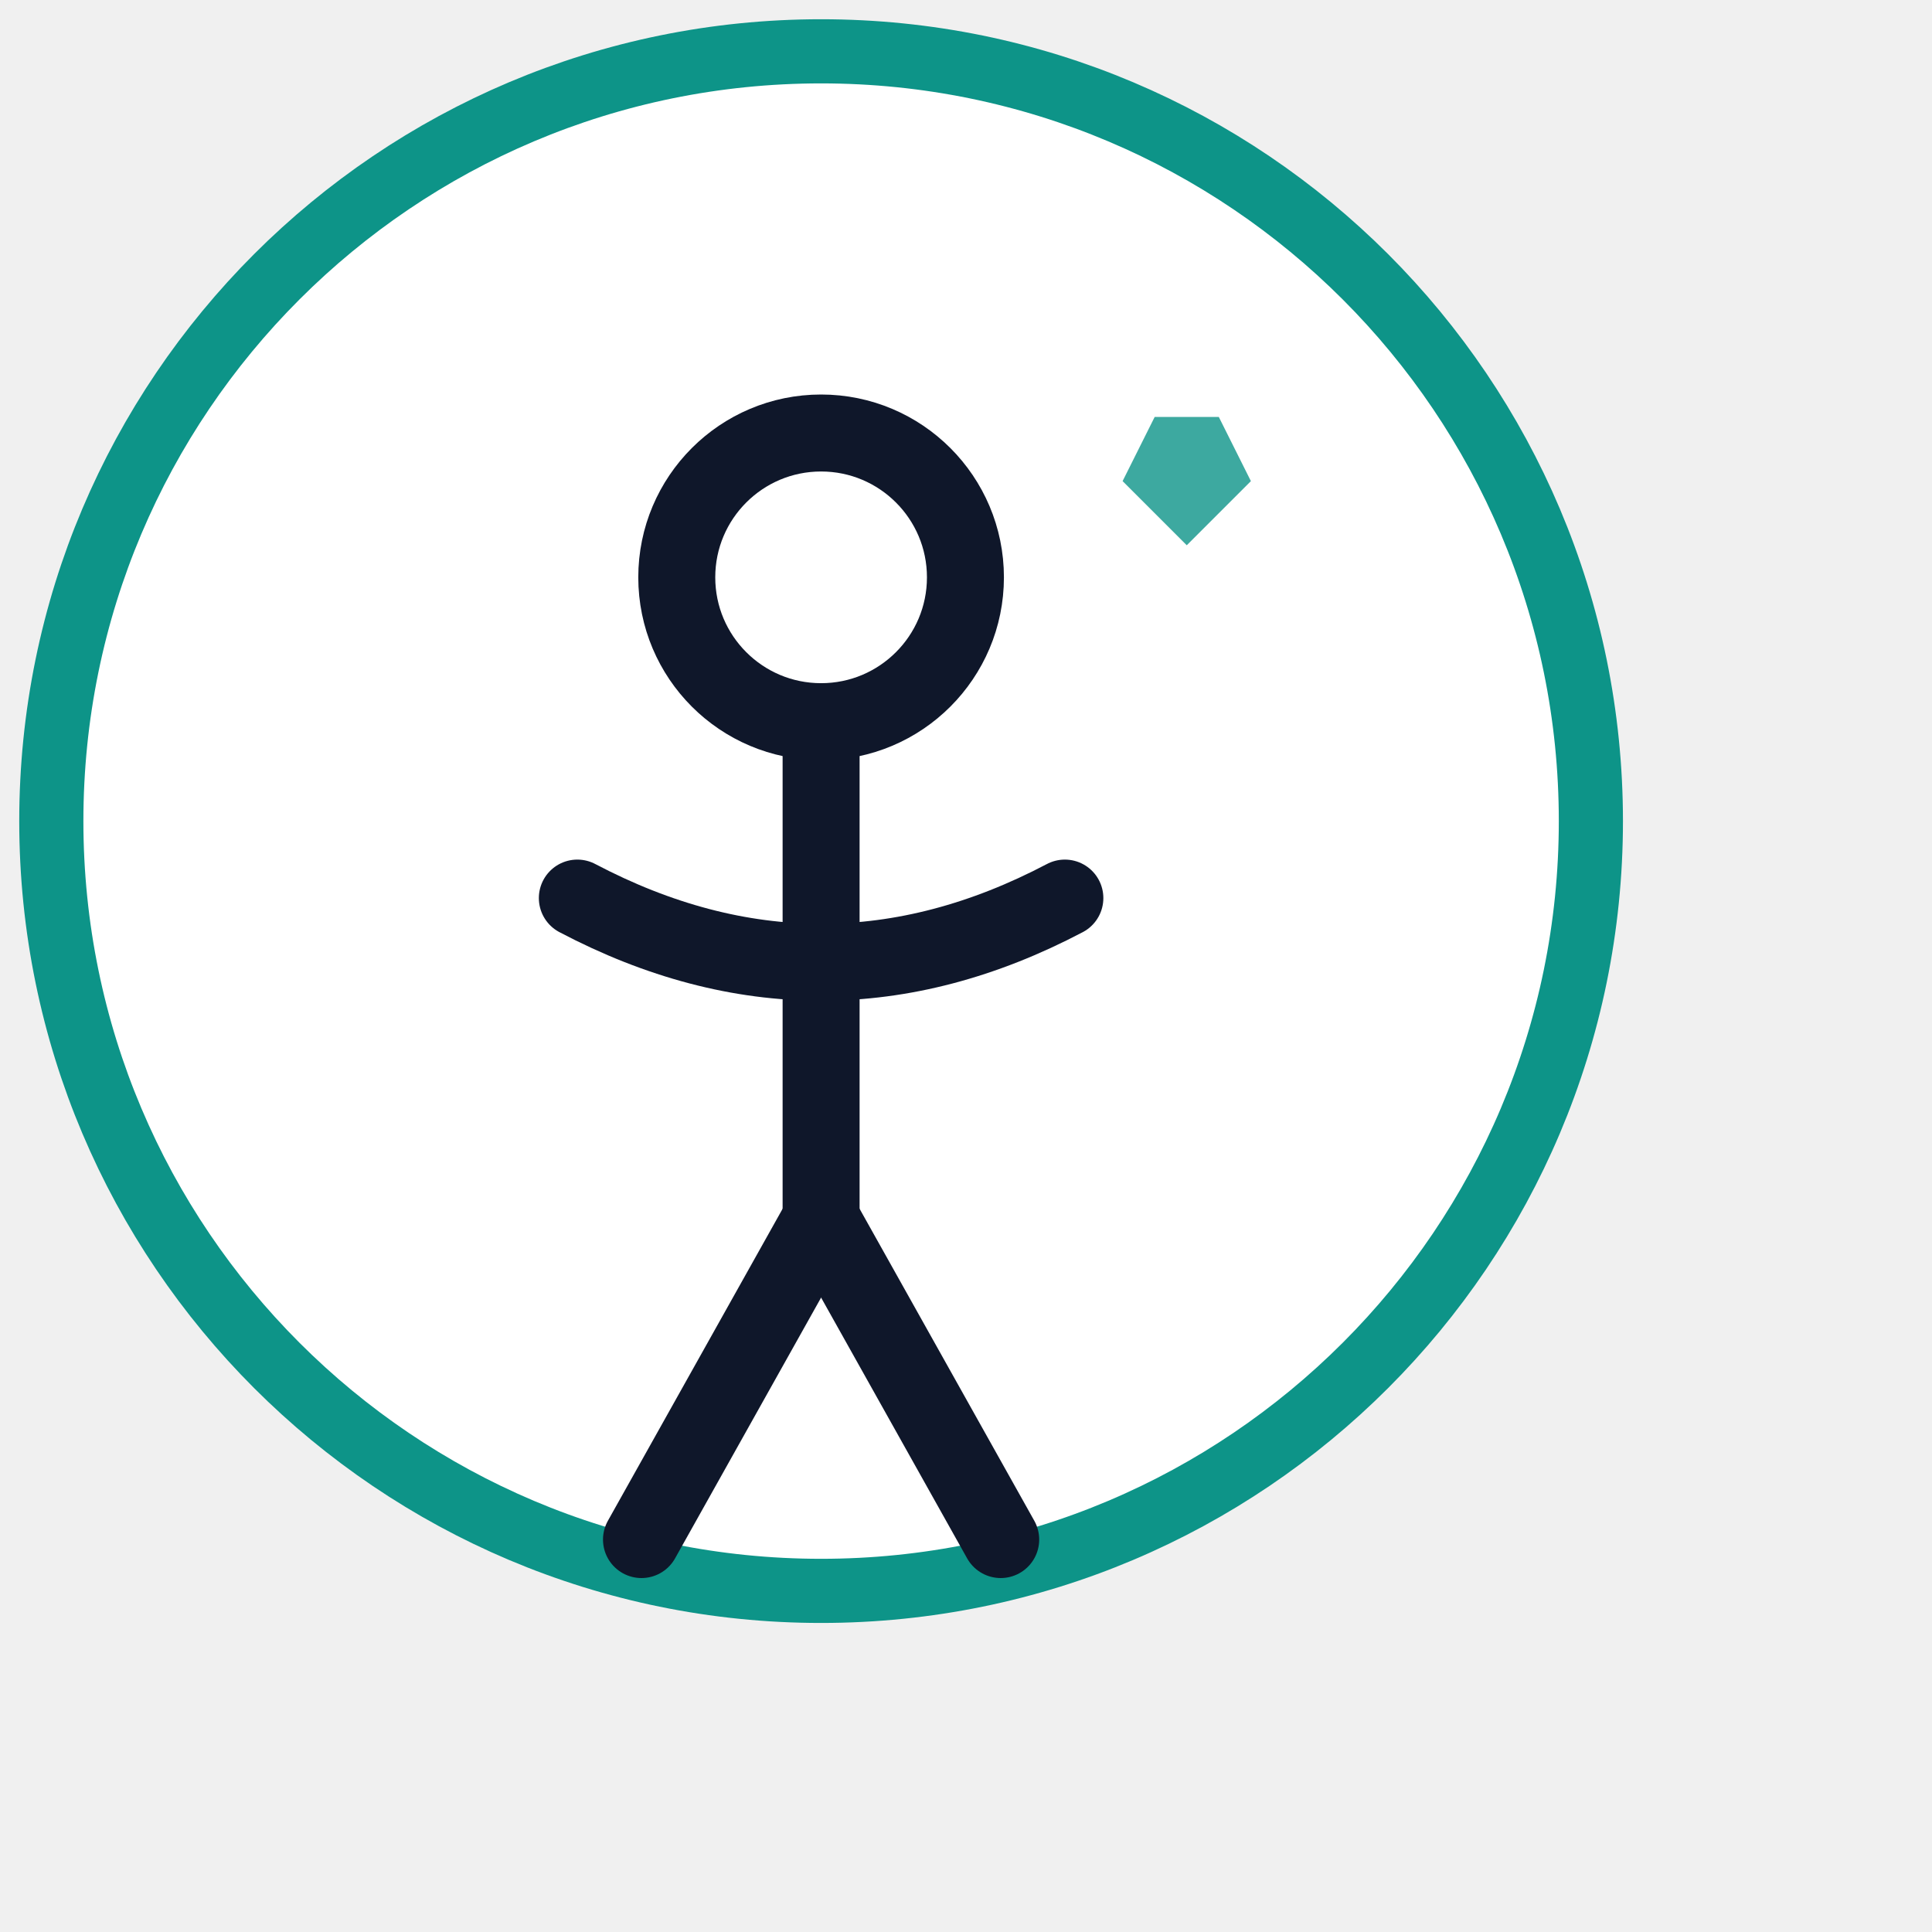
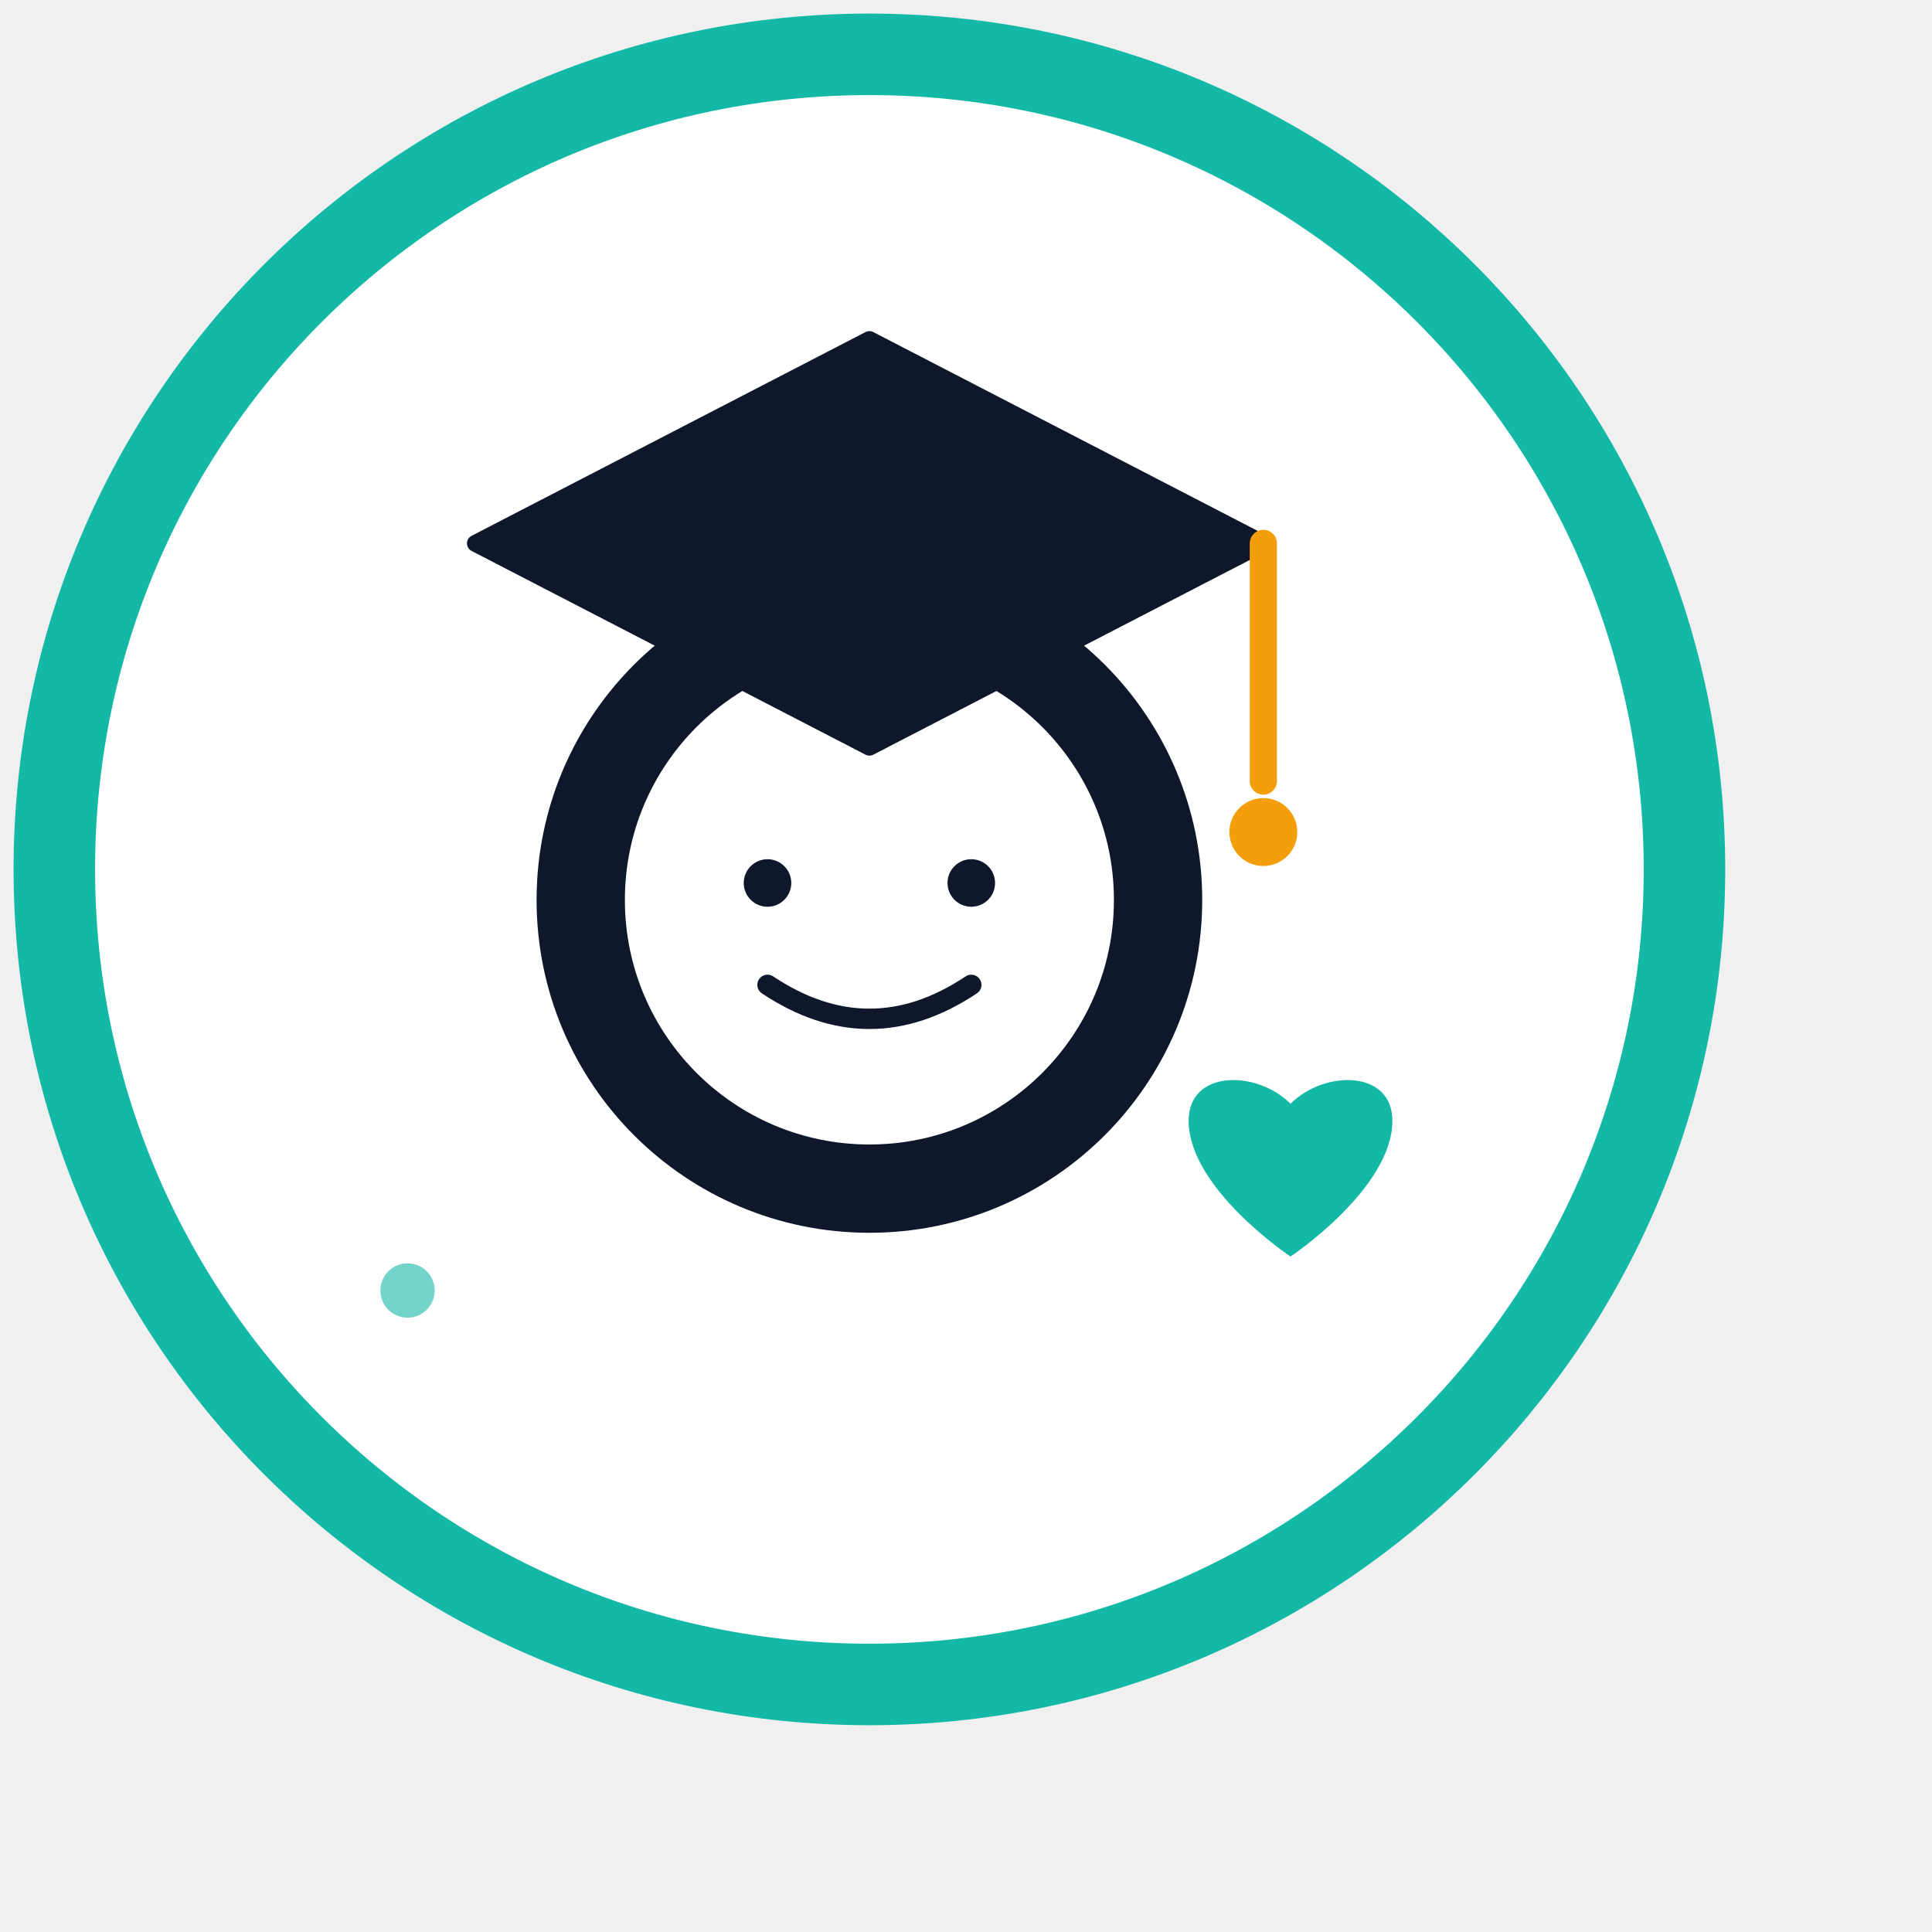
<svg xmlns="http://www.w3.org/2000/svg" viewBox="0 0 512 512" fill="none">
-   <g transform="scale(0.85)" transform-origin="center">
-     <circle cx="256" cy="256" r="240" fill="#ffffff" stroke="#0d9488" stroke-width="20" />
-     <circle cx="256" cy="180" r="45" stroke="#0f172a" stroke-width="24" fill="none" />
-     <path d="M256,225 L256,380" stroke="#0f172a" stroke-width="24" stroke-linecap="round" />
-     <path d="M180,280 Q256,320 332,280" stroke="#0f172a" stroke-width="24" stroke-linecap="round" fill="none" />
-     <path d="M256,380 L200,480" stroke="#0f172a" stroke-width="24" stroke-linecap="round" />
-     <path d="M256,380 L312,480" stroke="#0f172a" stroke-width="24" stroke-linecap="round" />
-     <path d="M350,150 L360,130 L380,130 L390,150 L370,170 Z" fill="#0d9488" opacity="0.8">
-       <animate attributeName="opacity" values="0.8;0.4;0.8" dur="2s" repeatCount="indefinite" />
-     </path>
+   <g transform="scale(0.9)" transform-origin="center">
+     <circle cx="256" cy="256" r="240" fill="#ffffff" stroke="#14b8a6" stroke-width="24" />
+     <circle cx="256" cy="265" r="85" stroke="#0f172a" stroke-width="26" fill="none" />
+     <circle cx="226" cy="260" r="7" fill="#0f172a" />
+     <circle cx="286" cy="260" r="7" fill="#0f172a" />
+     <path d="M226 290 Q256 310 286 290" stroke="#0f172a" stroke-width="6" stroke-linecap="round" fill="none" />
+     <path d="M140 160 L256 100 L372 160 L256 220 Z" fill="#0f172a" stroke="#0f172a" stroke-width="5" stroke-linejoin="round" />
+     <path d="M372 160 L372 230" stroke="#F59E0B" stroke-width="8" stroke-linecap="round" />
+     <circle cx="372" cy="245" r="10" fill="#F59E0B" />
+     <path d="M410 330 C410 315 390 315 380 325 C370 315 350 315 350 330 C350 350 380 370 380 370 C380 370 410 350 410 330 Z" fill="#14b8a6" />
+     <circle cx="120" cy="380" r="8" fill="#14b8a6" opacity="0.6" />
  </g>
</svg>
